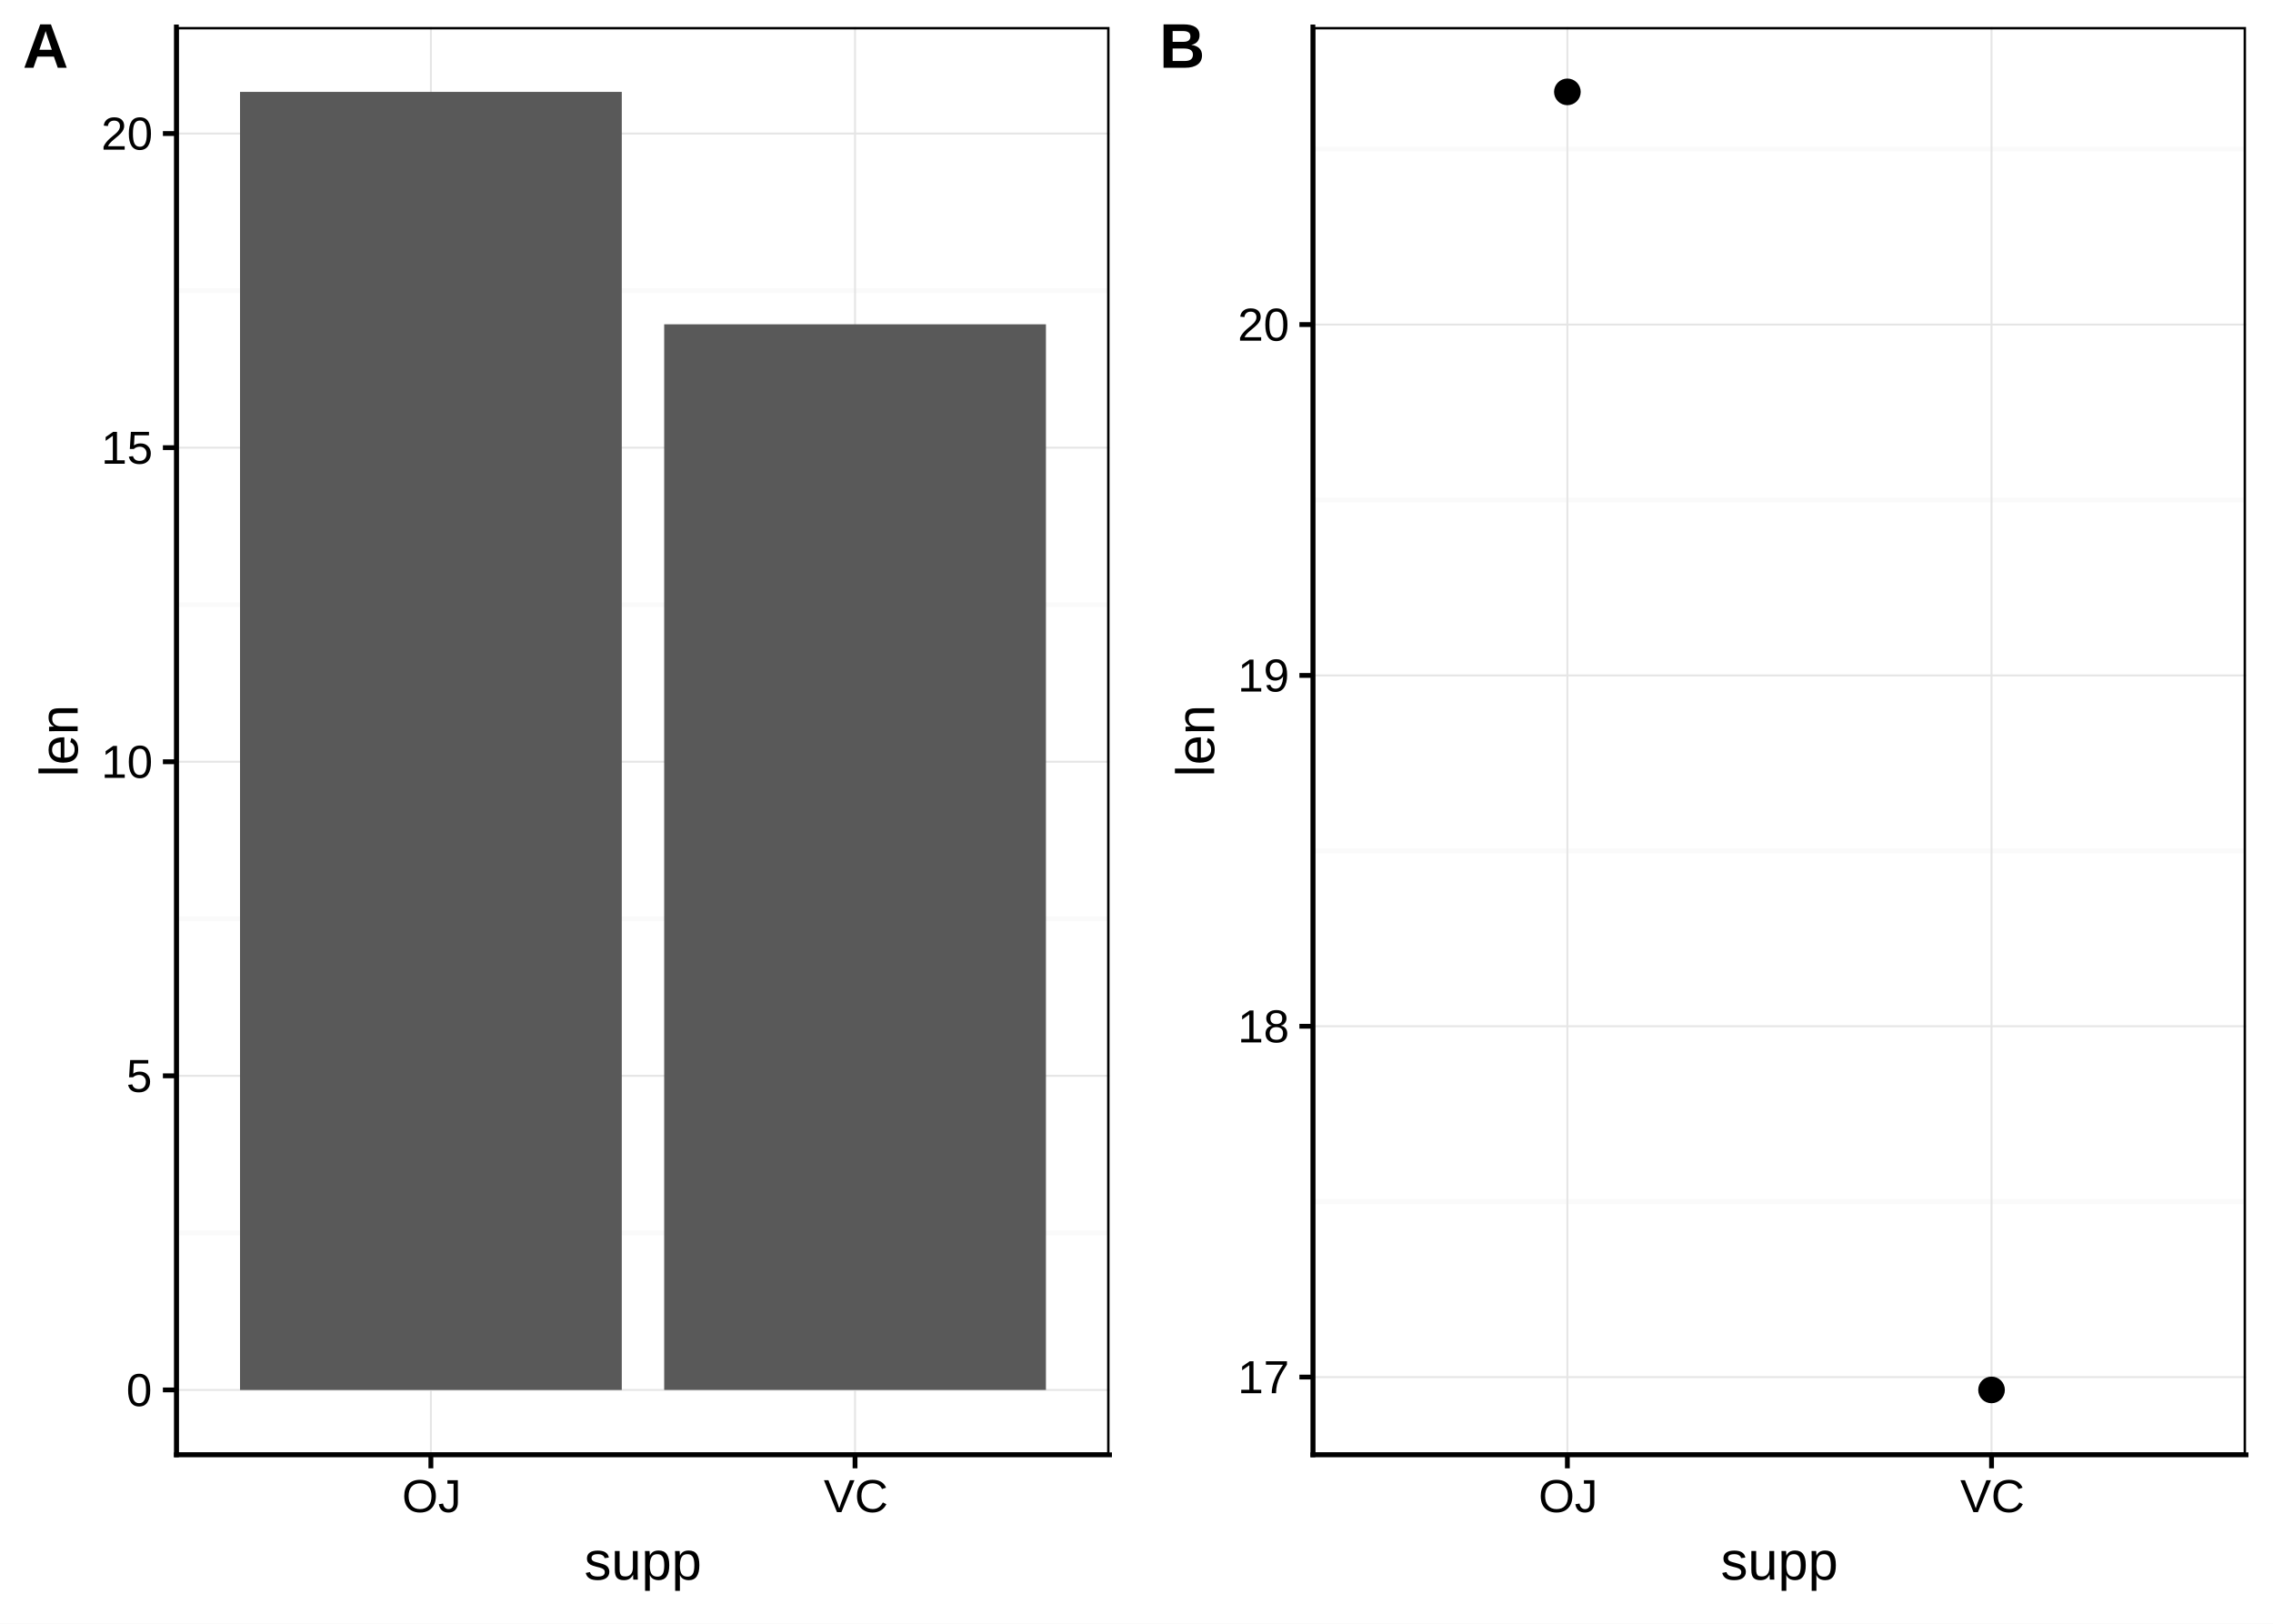
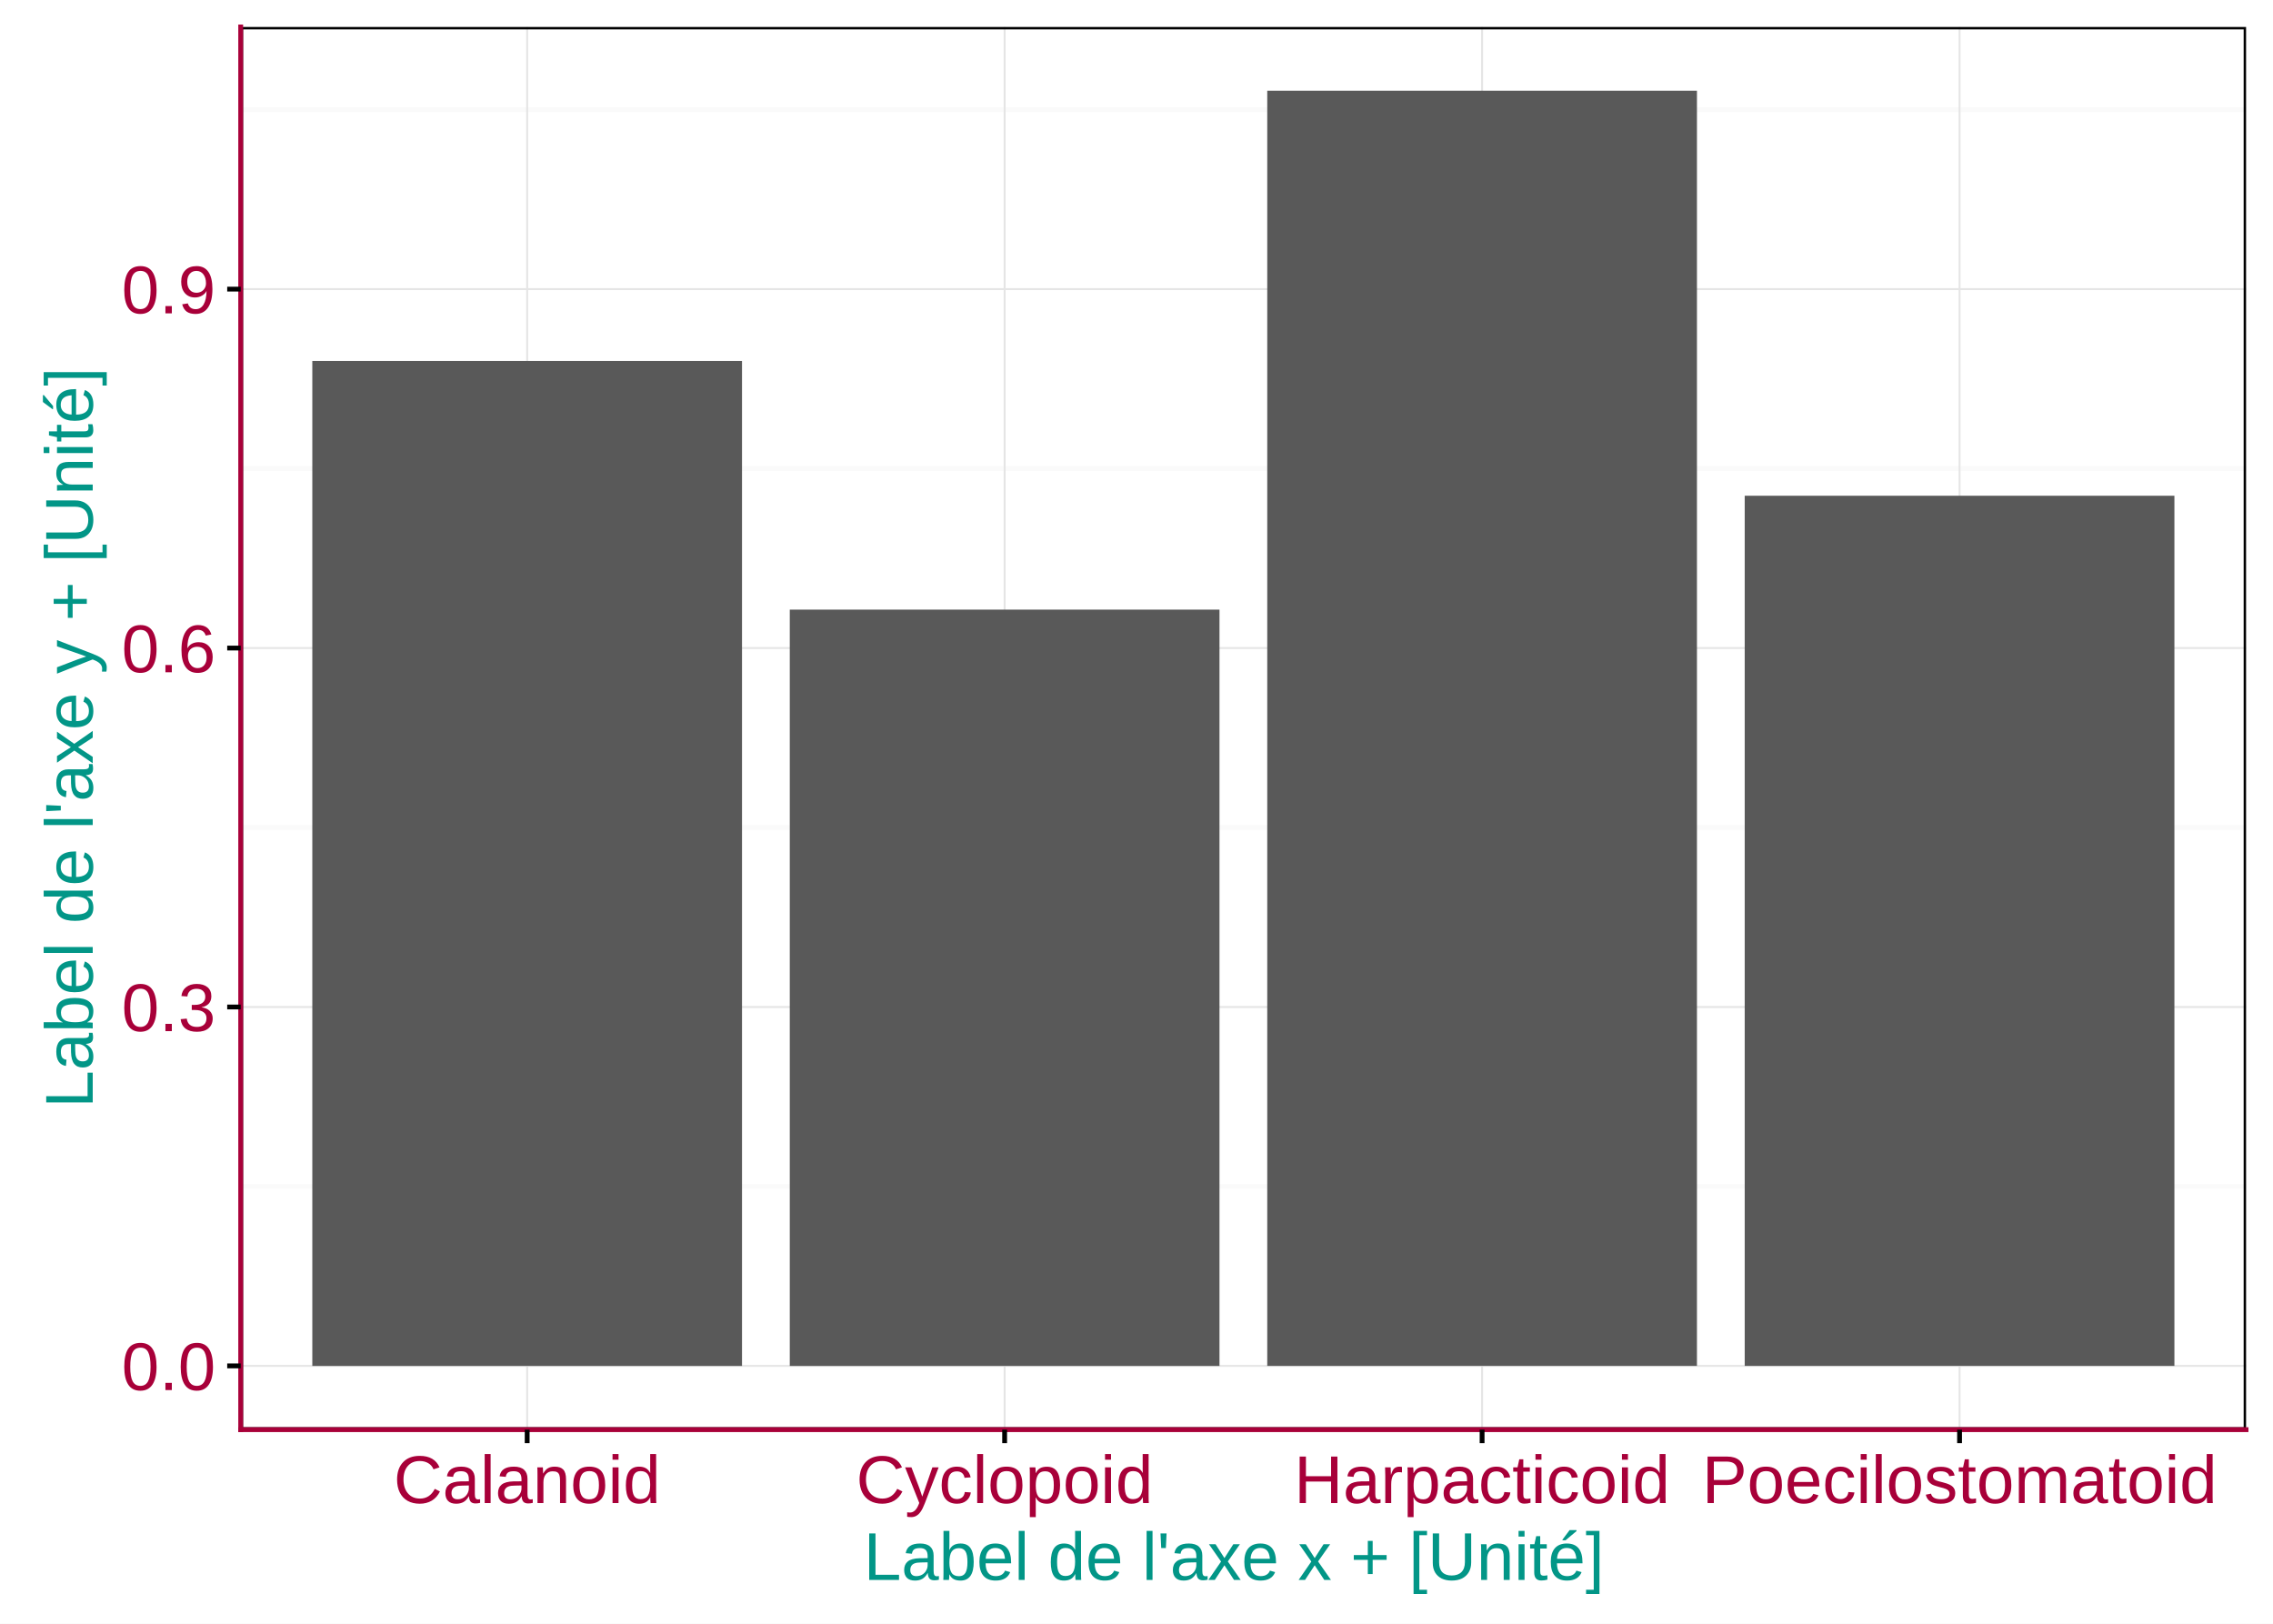
<svg xmlns="http://www.w3.org/2000/svg" viewBox="0 0 504.00 360.00">
  <defs>
    <style type="text/css">
    line, polyline, path, rect, circle {
      fill: none;
      stroke: #000000;
      stroke-linecap: round;
      stroke-linejoin: round;
      stroke-miterlimit: 10.00;
    }
  </style>
  </defs>
  <rect width="100%" height="100%" style="stroke: none; fill: #FFFFFF;" />
+   <rect x="0.00" y="0.00" width="504.00" height="360.00" style="stroke-width: 0.00; stroke: none;" />
  <defs>
-     <clipPath id="cpMHwyNTJ8MzYwfDA=">
-       <rect x="0.00" y="0.00" width="252.00" height="360.00" />
+     <clipPath id="cpNTMuMzY2NHw0OTguMDIyfDMxNi45Njd8NS45Nzc1OA==">
+       <rect x="53.37" y="5.98" width="444.66" height="310.99" />
    </clipPath>
  </defs>
-   <rect x="0.00" y="0.00" width="252.00" height="360.00" style="stroke-width: 0.00; stroke: none;" clip-path="url(#cpMHwyNTJ8MzYwfDA=)" />
+   <rect x="53.37" y="5.98" width="444.66" height="310.99" style="stroke-width: 0.00; stroke: none; fill: #FFFFFF;" clip-path="url(#cpNTMuMzY2NHw0OTguMDIyfDMxNi45Njd8NS45Nzc1OA==)" />
+   <polyline points="53.37,263.04 498.02,263.04 " style="stroke-width: 1.07; stroke: #FAFAFA; stroke-linecap: butt;" clip-path="url(#cpNTMuMzY2NHw0OTguMDIyfDMxNi45Njd8NS45Nzc1OA==)" />
+   <polyline points="53.37,183.47 498.02,183.47 " style="stroke-width: 1.07; stroke: #FAFAFA; stroke-linecap: butt;" clip-path="url(#cpNTMuMzY2NHw0OTguMDIyfDMxNi45Njd8NS45Nzc1OA==)" />
+   <polyline points="53.37,103.89 498.02,103.89 " style="stroke-width: 1.07; stroke: #FAFAFA; stroke-linecap: butt;" clip-path="url(#cpNTMuMzY2NHw0OTguMDIyfDMxNi45Njd8NS45Nzc1OA==)" />
+   <polyline points="53.37,24.31 498.02,24.31 " style="stroke-width: 1.07; stroke: #FAFAFA; stroke-linecap: butt;" clip-path="url(#cpNTMuMzY2NHw0OTguMDIyfDMxNi45Njd8NS45Nzc1OA==)" />
+   <polyline points="53.37,302.83 498.02,302.83 " style="stroke-width: 0.43; stroke: #E5E5E5; stroke-linecap: butt;" clip-path="url(#cpNTMuMzY2NHw0OTguMDIyfDMxNi45Njd8NS45Nzc1OA==)" />
+   <polyline points="53.37,223.26 498.02,223.26 " style="stroke-width: 0.43; stroke: #E5E5E5; stroke-linecap: butt;" clip-path="url(#cpNTMuMzY2NHw0OTguMDIyfDMxNi45Njd8NS45Nzc1OA==)" />
+   <polyline points="53.37,143.68 498.02,143.68 " style="stroke-width: 0.43; stroke: #E5E5E5; stroke-linecap: butt;" clip-path="url(#cpNTMuMzY2NHw0OTguMDIyfDMxNi45Njd8NS45Nzc1OA==)" />
+   <polyline points="53.37,64.10 498.02,64.10 " style="stroke-width: 0.43; stroke: #E5E5E5; stroke-linecap: butt;" clip-path="url(#cpNTMuMzY2NHw0OTguMDIyfDMxNi45Njd8NS45Nzc1OA==)" />
+   <polyline points="116.89,316.97 116.89,5.98 " style="stroke-width: 0.43; stroke: #E5E5E5; stroke-linecap: butt;" clip-path="url(#cpNTMuMzY2NHw0OTguMDIyfDMxNi45Njd8NS45Nzc1OA==)" />
+   <polyline points="222.76,316.97 222.76,5.98 " style="stroke-width: 0.43; stroke: #E5E5E5; stroke-linecap: butt;" clip-path="url(#cpNTMuMzY2NHw0OTguMDIyfDMxNi45Njd8NS45Nzc1OA==)" />
+   <polyline points="328.63,316.97 328.63,5.98 " style="stroke-width: 0.43; stroke: #E5E5E5; stroke-linecap: butt;" clip-path="url(#cpNTMuMzY2NHw0OTguMDIyfDMxNi45Njd8NS45Nzc1OA==)" />
+   <polyline points="434.50,316.97 434.50,5.98 " style="stroke-width: 0.43; stroke: #E5E5E5; stroke-linecap: butt;" clip-path="url(#cpNTMuMzY2NHw0OTguMDIyfDMxNi45Njd8NS45Nzc1OA==)" />
+   <rect x="69.25" y="80.03" width="95.28" height="222.81" style="stroke-width: 1.07; stroke: none; stroke-linecap: butt; fill: #595959;" clip-path="url(#cpNTMuMzY2NHw0OTguMDIyfDMxNi45Njd8NS45Nzc1OA==)" />
+   <rect x="175.12" y="135.16" width="95.28" height="167.68" style="stroke-width: 1.07; stroke: none; stroke-linecap: butt; fill: #595959;" clip-path="url(#cpNTMuMzY2NHw0OTguMDIyfDMxNi45Njd8NS45Nzc1OA==)" />
+   <rect x="280.99" y="20.11" width="95.28" height="282.72" style="stroke-width: 1.07; stroke: none; stroke-linecap: butt; fill: #595959;" clip-path="url(#cpNTMuMzY2NHw0OTguMDIyfDMxNi45Njd8NS45Nzc1OA==)" />
+   <rect x="386.86" y="109.91" width="95.28" height="192.92" style="stroke-width: 1.07; stroke: none; stroke-linecap: butt; fill: #595959;" clip-path="url(#cpNTMuMzY2NHw0OTguMDIyfDMxNi45Njd8NS45Nzc1OA==)" />
+   <rect x="53.37" y="5.98" width="444.66" height="310.99" style="stroke-width: 1.07;" clip-path="url(#cpNTMuMzY2NHw0OTguMDIyfDMxNi45Njd8NS45Nzc1OA==)" />
  <defs>
    <clipPath id="cpMHw1MDR8MzYwfDA=">
      <rect x="0.00" y="0.00" width="504.00" height="360.00" />
    </clipPath>
  </defs>
-   <defs>
-     <clipPath id="cpMzkuMTA4OHwyNDYuMDIyfDMyMi41NTR8NS45Nzc1OA==">
-       <rect x="39.11" y="5.98" width="206.91" height="316.58" />
-     </clipPath>
-   </defs>
-   <rect x="39.11" y="5.98" width="206.91" height="316.58" style="stroke-width: 0.00; stroke: none; fill: #FFFFFF;" clip-path="url(#cpMzkuMTA4OHwyNDYuMDIyfDMyMi41NTR8NS45Nzc1OA==)" />
-   <polyline points="39.11,273.34 246.02,273.34 " style="stroke-width: 1.07; stroke: #FAFAFA; stroke-linecap: butt;" clip-path="url(#cpMzkuMTA4OHwyNDYuMDIyfDMyMi41NTR8NS45Nzc1OA==)" />
-   <polyline points="39.11,203.70 246.02,203.70 " style="stroke-width: 1.07; stroke: #FAFAFA; stroke-linecap: butt;" clip-path="url(#cpMzkuMTA4OHwyNDYuMDIyfDMyMi41NTR8NS45Nzc1OA==)" />
-   <polyline points="39.11,134.07 246.02,134.07 " style="stroke-width: 1.07; stroke: #FAFAFA; stroke-linecap: butt;" clip-path="url(#cpMzkuMTA4OHwyNDYuMDIyfDMyMi41NTR8NS45Nzc1OA==)" />
-   <polyline points="39.11,64.43 246.02,64.43 " style="stroke-width: 1.07; stroke: #FAFAFA; stroke-linecap: butt;" clip-path="url(#cpMzkuMTA4OHwyNDYuMDIyfDMyMi41NTR8NS45Nzc1OA==)" />
-   <polyline points="39.11,308.16 246.02,308.16 " style="stroke-width: 0.43; stroke: #E5E5E5; stroke-linecap: butt;" clip-path="url(#cpMzkuMTA4OHwyNDYuMDIyfDMyMi41NTR8NS45Nzc1OA==)" />
-   <polyline points="39.11,238.52 246.02,238.52 " style="stroke-width: 0.43; stroke: #E5E5E5; stroke-linecap: butt;" clip-path="url(#cpMzkuMTA4OHwyNDYuMDIyfDMyMi41NTR8NS45Nzc1OA==)" />
-   <polyline points="39.11,168.89 246.02,168.89 " style="stroke-width: 0.43; stroke: #E5E5E5; stroke-linecap: butt;" clip-path="url(#cpMzkuMTA4OHwyNDYuMDIyfDMyMi41NTR8NS45Nzc1OA==)" />
-   <polyline points="39.11,99.25 246.02,99.25 " style="stroke-width: 0.43; stroke: #E5E5E5; stroke-linecap: butt;" clip-path="url(#cpMzkuMTA4OHwyNDYuMDIyfDMyMi41NTR8NS45Nzc1OA==)" />
-   <polyline points="39.11,29.61 246.02,29.61 " style="stroke-width: 0.43; stroke: #E5E5E5; stroke-linecap: butt;" clip-path="url(#cpMzkuMTA4OHwyNDYuMDIyfDMyMi41NTR8NS45Nzc1OA==)" />
-   <polyline points="95.54,322.55 95.54,5.98 " style="stroke-width: 0.43; stroke: #E5E5E5; stroke-linecap: butt;" clip-path="url(#cpMzkuMTA4OHwyNDYuMDIyfDMyMi41NTR8NS45Nzc1OA==)" />
-   <polyline points="189.59,322.55 189.59,5.98 " style="stroke-width: 0.43; stroke: #E5E5E5; stroke-linecap: butt;" clip-path="url(#cpMzkuMTA4OHwyNDYuMDIyfDMyMi41NTR8NS45Nzc1OA==)" />
-   <rect x="53.22" y="20.37" width="84.65" height="287.80" style="stroke-width: 1.07; stroke: none; stroke-linecap: butt; fill: #595959;" clip-path="url(#cpMzkuMTA4OHwyNDYuMDIyfDMyMi41NTR8NS45Nzc1OA==)" />
-   <rect x="147.27" y="71.90" width="84.65" height="236.26" style="stroke-width: 1.07; stroke: none; stroke-linecap: butt; fill: #595959;" clip-path="url(#cpMzkuMTA4OHwyNDYuMDIyfDMyMi41NTR8NS45Nzc1OA==)" />
-   <rect x="39.11" y="5.98" width="206.91" height="316.58" style="stroke-width: 1.07;" clip-path="url(#cpMzkuMTA4OHwyNDYuMDIyfDMyMi41NTR8NS45Nzc1OA==)" />
-   <defs>
-     <clipPath id="cpMHw1MDR8MzYwfDA=">
-       <rect x="0.00" y="0.00" width="504.00" height="360.00" />
-     </clipPath>
-   </defs>
-   <polyline points="39.11,322.55 39.11,5.98 " style="stroke-width: 1.07; stroke-linecap: square;" clip-path="url(#cpMHw1MDR8MzYwfDA=)" />
+   <polyline points="53.37,316.97 53.37,5.98 " style="stroke-width: 1.07; stroke: #A80039; stroke-linecap: square;" clip-path="url(#cpMHw1MDR8MzYwfDA=)" />
  <g clip-path="url(#cpMHw1MDR8MzYwfDA=)">
-     <text x="28.00" y="311.74" style="font-size: 10.28px; font-family: Arial;" textLength="5.56px" lengthAdjust="spacingAndGlyphs">0</text>
+     <text x="26.96" y="308.20" style="font-size: 15.00px; fill: #A80039; font-family: Arial;" textLength="20.85px" lengthAdjust="spacingAndGlyphs">0.0</text>
  </g>
  <g clip-path="url(#cpMHw1MDR8MzYwfDA=)">
-     <text x="28.00" y="242.10" style="font-size: 10.28px; font-family: Arial;" textLength="5.56px" lengthAdjust="spacingAndGlyphs">5</text>
+     <text x="26.96" y="228.62" style="font-size: 15.00px; fill: #A80039; font-family: Arial;" textLength="20.85px" lengthAdjust="spacingAndGlyphs">0.3</text>
  </g>
  <g clip-path="url(#cpMHw1MDR8MzYwfDA=)">
-     <text x="22.44" y="172.46" style="font-size: 10.28px; font-family: Arial;" textLength="11.12px" lengthAdjust="spacingAndGlyphs">10</text>
+     <text x="26.96" y="149.05" style="font-size: 15.00px; fill: #A80039; font-family: Arial;" textLength="20.85px" lengthAdjust="spacingAndGlyphs">0.6</text>
  </g>
  <g clip-path="url(#cpMHw1MDR8MzYwfDA=)">
-     <text x="22.44" y="102.82" style="font-size: 10.28px; font-family: Arial;" textLength="11.12px" lengthAdjust="spacingAndGlyphs">15</text>
+     <text x="26.96" y="69.47" style="font-size: 15.00px; fill: #A80039; font-family: Arial;" textLength="20.85px" lengthAdjust="spacingAndGlyphs">0.9</text>
+   </g>
+   <polyline points="50.38,302.83 53.37,302.83 " style="stroke-width: 1.07; stroke-linecap: butt;" clip-path="url(#cpMHw1MDR8MzYwfDA=)" />
+   <polyline points="50.38,223.26 53.37,223.26 " style="stroke-width: 1.07; stroke-linecap: butt;" clip-path="url(#cpMHw1MDR8MzYwfDA=)" />
+   <polyline points="50.38,143.68 53.37,143.68 " style="stroke-width: 1.07; stroke-linecap: butt;" clip-path="url(#cpMHw1MDR8MzYwfDA=)" />
+   <polyline points="50.38,64.10 53.37,64.10 " style="stroke-width: 1.07; stroke-linecap: butt;" clip-path="url(#cpMHw1MDR8MzYwfDA=)" />
+   <polyline points="53.37,316.97 498.02,316.97 " style="stroke-width: 1.07; stroke: #A80039; stroke-linecap: square;" clip-path="url(#cpMHw1MDR8MzYwfDA=)" />
+   <polyline points="116.89,319.96 116.89,316.97 " style="stroke-width: 1.07; stroke-linecap: butt;" clip-path="url(#cpMHw1MDR8MzYwfDA=)" />
+   <polyline points="222.76,319.96 222.76,316.97 " style="stroke-width: 1.07; stroke-linecap: butt;" clip-path="url(#cpMHw1MDR8MzYwfDA=)" />
+   <polyline points="328.63,319.96 328.63,316.97 " style="stroke-width: 1.07; stroke-linecap: butt;" clip-path="url(#cpMHw1MDR8MzYwfDA=)" />
+   <polyline points="434.50,319.96 434.50,316.97 " style="stroke-width: 1.07; stroke-linecap: butt;" clip-path="url(#cpMHw1MDR8MzYwfDA=)" />
+   <g clip-path="url(#cpMHw1MDR8MzYwfDA=)">
+     <text x="87.28" y="333.25" style="font-size: 15.00px; fill: #A80039; font-family: Arial;" textLength="59.21px" lengthAdjust="spacingAndGlyphs">Calanoid</text>
  </g>
  <g clip-path="url(#cpMHw1MDR8MzYwfDA=)">
-     <text x="22.44" y="33.18" style="font-size: 10.28px; font-family: Arial;" textLength="11.12px" lengthAdjust="spacingAndGlyphs">20</text>
-   </g>
-   <polyline points="36.12,308.16 39.11,308.16 " style="stroke-width: 1.07; stroke-linecap: butt;" clip-path="url(#cpMHw1MDR8MzYwfDA=)" />
-   <polyline points="36.12,238.52 39.11,238.52 " style="stroke-width: 1.07; stroke-linecap: butt;" clip-path="url(#cpMHw1MDR8MzYwfDA=)" />
-   <polyline points="36.12,168.89 39.11,168.89 " style="stroke-width: 1.07; stroke-linecap: butt;" clip-path="url(#cpMHw1MDR8MzYwfDA=)" />
-   <polyline points="36.12,99.25 39.11,99.25 " style="stroke-width: 1.07; stroke-linecap: butt;" clip-path="url(#cpMHw1MDR8MzYwfDA=)" />
-   <polyline points="36.12,29.61 39.11,29.61 " style="stroke-width: 1.07; stroke-linecap: butt;" clip-path="url(#cpMHw1MDR8MzYwfDA=)" />
-   <polyline points="39.11,322.55 246.02,322.55 " style="stroke-width: 1.07; stroke-linecap: square;" clip-path="url(#cpMHw1MDR8MzYwfDA=)" />
-   <polyline points="95.54,325.54 95.54,322.55 " style="stroke-width: 1.07; stroke-linecap: butt;" clip-path="url(#cpMHw1MDR8MzYwfDA=)" />
-   <polyline points="189.59,325.54 189.59,322.55 " style="stroke-width: 1.07; stroke-linecap: butt;" clip-path="url(#cpMHw1MDR8MzYwfDA=)" />
-   <g clip-path="url(#cpMHw1MDR8MzYwfDA=)">
-     <text x="89.15" y="335.26" style="font-size: 10.28px; font-family: Arial;" textLength="12.78px" lengthAdjust="spacingAndGlyphs">OJ</text>
+     <text x="189.83" y="333.25" style="font-size: 15.00px; fill: #A80039; font-family: Arial;" textLength="65.87px" lengthAdjust="spacingAndGlyphs">Cyclopoid</text>
  </g>
  <g clip-path="url(#cpMHw1MDR8MzYwfDA=)">
-     <text x="182.65" y="335.26" style="font-size: 10.28px; font-family: Arial;" textLength="13.89px" lengthAdjust="spacingAndGlyphs">VC</text>
+     <text x="286.94" y="333.25" style="font-size: 15.00px; fill: #A80039; font-family: Arial;" textLength="83.37px" lengthAdjust="spacingAndGlyphs">Harpacticoid</text>
  </g>
  <g clip-path="url(#cpMHw1MDR8MzYwfDA=)">
-     <text x="129.55" y="350.22" style="font-size: 12.00px; font-family: Arial;" textLength="26.02px" lengthAdjust="spacingAndGlyphs">supp</text>
+     <text x="377.39" y="333.25" style="font-size: 15.00px; fill: #A80039; font-family: Arial;" textLength="114.23px" lengthAdjust="spacingAndGlyphs">Poecilostomatoid</text>
  </g>
  <g clip-path="url(#cpMHw1MDR8MzYwfDA=)">
-     <text transform="translate(17.22,172.27) rotate(-90)" style="font-size: 12.00px; font-family: Arial;" textLength="16.01px" lengthAdjust="spacingAndGlyphs">len</text>
+     <text x="191.50" y="350.29" style="font-size: 15.00px; fill: #029687; font-family: Arial;" textLength="168.38px" lengthAdjust="spacingAndGlyphs">Label de l'axe x  + [Unité]</text>
  </g>
  <g clip-path="url(#cpMHw1MDR8MzYwfDA=)">
-     <text x="5.06" y="15.02" style="font-size: 14.00px; font-weight: bold; font-family: Arial;" textLength="10.11px" lengthAdjust="spacingAndGlyphs">A</text>
-   </g>
-   <defs>
-     <clipPath id="cpMjUyfDUwNHwzNjB8MA==">
-       <rect x="252.00" y="0.00" width="252.00" height="360.00" />
-     </clipPath>
-   </defs>
-   <rect x="252.00" y="0.00" width="252.00" height="360.00" style="stroke-width: 0.00; stroke: none;" clip-path="url(#cpMjUyfDUwNHwzNjB8MA==)" />
-   <defs>
-     <clipPath id="cpMHw1MDR8MzYwfDA=">
-       <rect x="0.00" y="0.00" width="504.00" height="360.00" />
-     </clipPath>
-   </defs>
-   <defs>
-     <clipPath id="cpMjkxLjEwOXw0OTguMDIyfDMyMi41NTR8NS45Nzc1OA==">
-       <rect x="291.11" y="5.98" width="206.91" height="316.58" />
-     </clipPath>
-   </defs>
-   <rect x="291.11" y="5.98" width="206.91" height="316.58" style="stroke-width: 0.00; stroke: none; fill: #FFFFFF;" clip-path="url(#cpMjkxLjEwOXw0OTguMDIyfDMyMi41NTR8NS45Nzc1OA==)" />
-   <polyline points="291.11,266.42 498.02,266.42 " style="stroke-width: 1.07; stroke: #FAFAFA; stroke-linecap: butt;" clip-path="url(#cpMjkxLjEwOXw0OTguMDIyfDMyMi41NTR8NS45Nzc1OA==)" />
-   <polyline points="291.11,188.64 498.02,188.64 " style="stroke-width: 1.07; stroke: #FAFAFA; stroke-linecap: butt;" clip-path="url(#cpMjkxLjEwOXw0OTguMDIyfDMyMi41NTR8NS45Nzc1OA==)" />
-   <polyline points="291.11,110.85 498.02,110.85 " style="stroke-width: 1.07; stroke: #FAFAFA; stroke-linecap: butt;" clip-path="url(#cpMjkxLjEwOXw0OTguMDIyfDMyMi41NTR8NS45Nzc1OA==)" />
-   <polyline points="291.11,33.07 498.02,33.07 " style="stroke-width: 1.07; stroke: #FAFAFA; stroke-linecap: butt;" clip-path="url(#cpMjkxLjEwOXw0OTguMDIyfDMyMi41NTR8NS45Nzc1OA==)" />
-   <polyline points="291.11,305.31 498.02,305.31 " style="stroke-width: 0.43; stroke: #E5E5E5; stroke-linecap: butt;" clip-path="url(#cpMjkxLjEwOXw0OTguMDIyfDMyMi41NTR8NS45Nzc1OA==)" />
-   <polyline points="291.11,227.53 498.02,227.53 " style="stroke-width: 0.43; stroke: #E5E5E5; stroke-linecap: butt;" clip-path="url(#cpMjkxLjEwOXw0OTguMDIyfDMyMi41NTR8NS45Nzc1OA==)" />
-   <polyline points="291.11,149.75 498.02,149.75 " style="stroke-width: 0.43; stroke: #E5E5E5; stroke-linecap: butt;" clip-path="url(#cpMjkxLjEwOXw0OTguMDIyfDMyMi41NTR8NS45Nzc1OA==)" />
-   <polyline points="291.11,71.96 498.02,71.96 " style="stroke-width: 0.43; stroke: #E5E5E5; stroke-linecap: butt;" clip-path="url(#cpMjkxLjEwOXw0OTguMDIyfDMyMi41NTR8NS45Nzc1OA==)" />
-   <polyline points="347.54,322.55 347.54,5.98 " style="stroke-width: 0.43; stroke: #E5E5E5; stroke-linecap: butt;" clip-path="url(#cpMjkxLjEwOXw0OTguMDIyfDMyMi41NTR8NS45Nzc1OA==)" />
-   <polyline points="441.59,322.55 441.59,5.98 " style="stroke-width: 0.43; stroke: #E5E5E5; stroke-linecap: butt;" clip-path="url(#cpMjkxLjEwOXw0OTguMDIyfDMyMi41NTR8NS45Nzc1OA==)" />
-   <circle cx="347.54" cy="20.37" r="1.95pt" style="stroke-width: 0.71; fill: #000000;" clip-path="url(#cpMjkxLjEwOXw0OTguMDIyfDMyMi41NTR8NS45Nzc1OA==)" />
-   <circle cx="441.59" cy="308.16" r="1.95pt" style="stroke-width: 0.71; fill: #000000;" clip-path="url(#cpMjkxLjEwOXw0OTguMDIyfDMyMi41NTR8NS45Nzc1OA==)" />
-   <rect x="291.11" y="5.98" width="206.91" height="316.58" style="stroke-width: 1.07;" clip-path="url(#cpMjkxLjEwOXw0OTguMDIyfDMyMi41NTR8NS45Nzc1OA==)" />
-   <defs>
-     <clipPath id="cpMHw1MDR8MzYwfDA=">
-       <rect x="0.00" y="0.00" width="504.00" height="360.00" />
-     </clipPath>
-   </defs>
-   <polyline points="291.11,322.55 291.11,5.98 " style="stroke-width: 1.07; stroke-linecap: square;" clip-path="url(#cpMHw1MDR8MzYwfDA=)" />
-   <g clip-path="url(#cpMHw1MDR8MzYwfDA=)">
-     <text x="274.44" y="308.89" style="font-size: 10.28px; font-family: Arial;" textLength="11.12px" lengthAdjust="spacingAndGlyphs">17</text>
-   </g>
-   <g clip-path="url(#cpMHw1MDR8MzYwfDA=)">
-     <text x="274.44" y="231.11" style="font-size: 10.28px; font-family: Arial;" textLength="11.12px" lengthAdjust="spacingAndGlyphs">18</text>
-   </g>
-   <g clip-path="url(#cpMHw1MDR8MzYwfDA=)">
-     <text x="274.44" y="153.32" style="font-size: 10.28px; font-family: Arial;" textLength="11.12px" lengthAdjust="spacingAndGlyphs">19</text>
-   </g>
-   <g clip-path="url(#cpMHw1MDR8MzYwfDA=)">
-     <text x="274.44" y="75.54" style="font-size: 10.28px; font-family: Arial;" textLength="11.12px" lengthAdjust="spacingAndGlyphs">20</text>
-   </g>
-   <polyline points="288.12,305.31 291.11,305.31 " style="stroke-width: 1.07; stroke-linecap: butt;" clip-path="url(#cpMHw1MDR8MzYwfDA=)" />
-   <polyline points="288.12,227.53 291.11,227.53 " style="stroke-width: 1.07; stroke-linecap: butt;" clip-path="url(#cpMHw1MDR8MzYwfDA=)" />
-   <polyline points="288.12,149.75 291.11,149.75 " style="stroke-width: 1.07; stroke-linecap: butt;" clip-path="url(#cpMHw1MDR8MzYwfDA=)" />
-   <polyline points="288.12,71.96 291.11,71.96 " style="stroke-width: 1.07; stroke-linecap: butt;" clip-path="url(#cpMHw1MDR8MzYwfDA=)" />
-   <polyline points="291.11,322.55 498.02,322.55 " style="stroke-width: 1.07; stroke-linecap: square;" clip-path="url(#cpMHw1MDR8MzYwfDA=)" />
-   <polyline points="347.54,325.54 347.54,322.55 " style="stroke-width: 1.07; stroke-linecap: butt;" clip-path="url(#cpMHw1MDR8MzYwfDA=)" />
-   <polyline points="441.59,325.54 441.59,322.55 " style="stroke-width: 1.07; stroke-linecap: butt;" clip-path="url(#cpMHw1MDR8MzYwfDA=)" />
-   <g clip-path="url(#cpMHw1MDR8MzYwfDA=)">
-     <text x="341.15" y="335.26" style="font-size: 10.28px; font-family: Arial;" textLength="12.78px" lengthAdjust="spacingAndGlyphs">OJ</text>
-   </g>
-   <g clip-path="url(#cpMHw1MDR8MzYwfDA=)">
-     <text x="434.65" y="335.26" style="font-size: 10.28px; font-family: Arial;" textLength="13.89px" lengthAdjust="spacingAndGlyphs">VC</text>
-   </g>
-   <g clip-path="url(#cpMHw1MDR8MzYwfDA=)">
-     <text x="381.55" y="350.22" style="font-size: 12.00px; font-family: Arial;" textLength="26.02px" lengthAdjust="spacingAndGlyphs">supp</text>
-   </g>
-   <g clip-path="url(#cpMHw1MDR8MzYwfDA=)">
-     <text transform="translate(269.22,172.27) rotate(-90)" style="font-size: 12.00px; font-family: Arial;" textLength="16.01px" lengthAdjust="spacingAndGlyphs">len</text>
-   </g>
-   <g clip-path="url(#cpMHw1MDR8MzYwfDA=)">
-     <text x="257.06" y="15.02" style="font-size: 14.00px; font-weight: bold; font-family: Arial;" textLength="10.11px" lengthAdjust="spacingAndGlyphs">B</text>
+     <text transform="translate(20.56,245.66) rotate(-90)" style="font-size: 15.00px; fill: #029687; font-family: Arial;" textLength="168.38px" lengthAdjust="spacingAndGlyphs">Label de l'axe y  + [Unité]</text>
  </g>
</svg>
